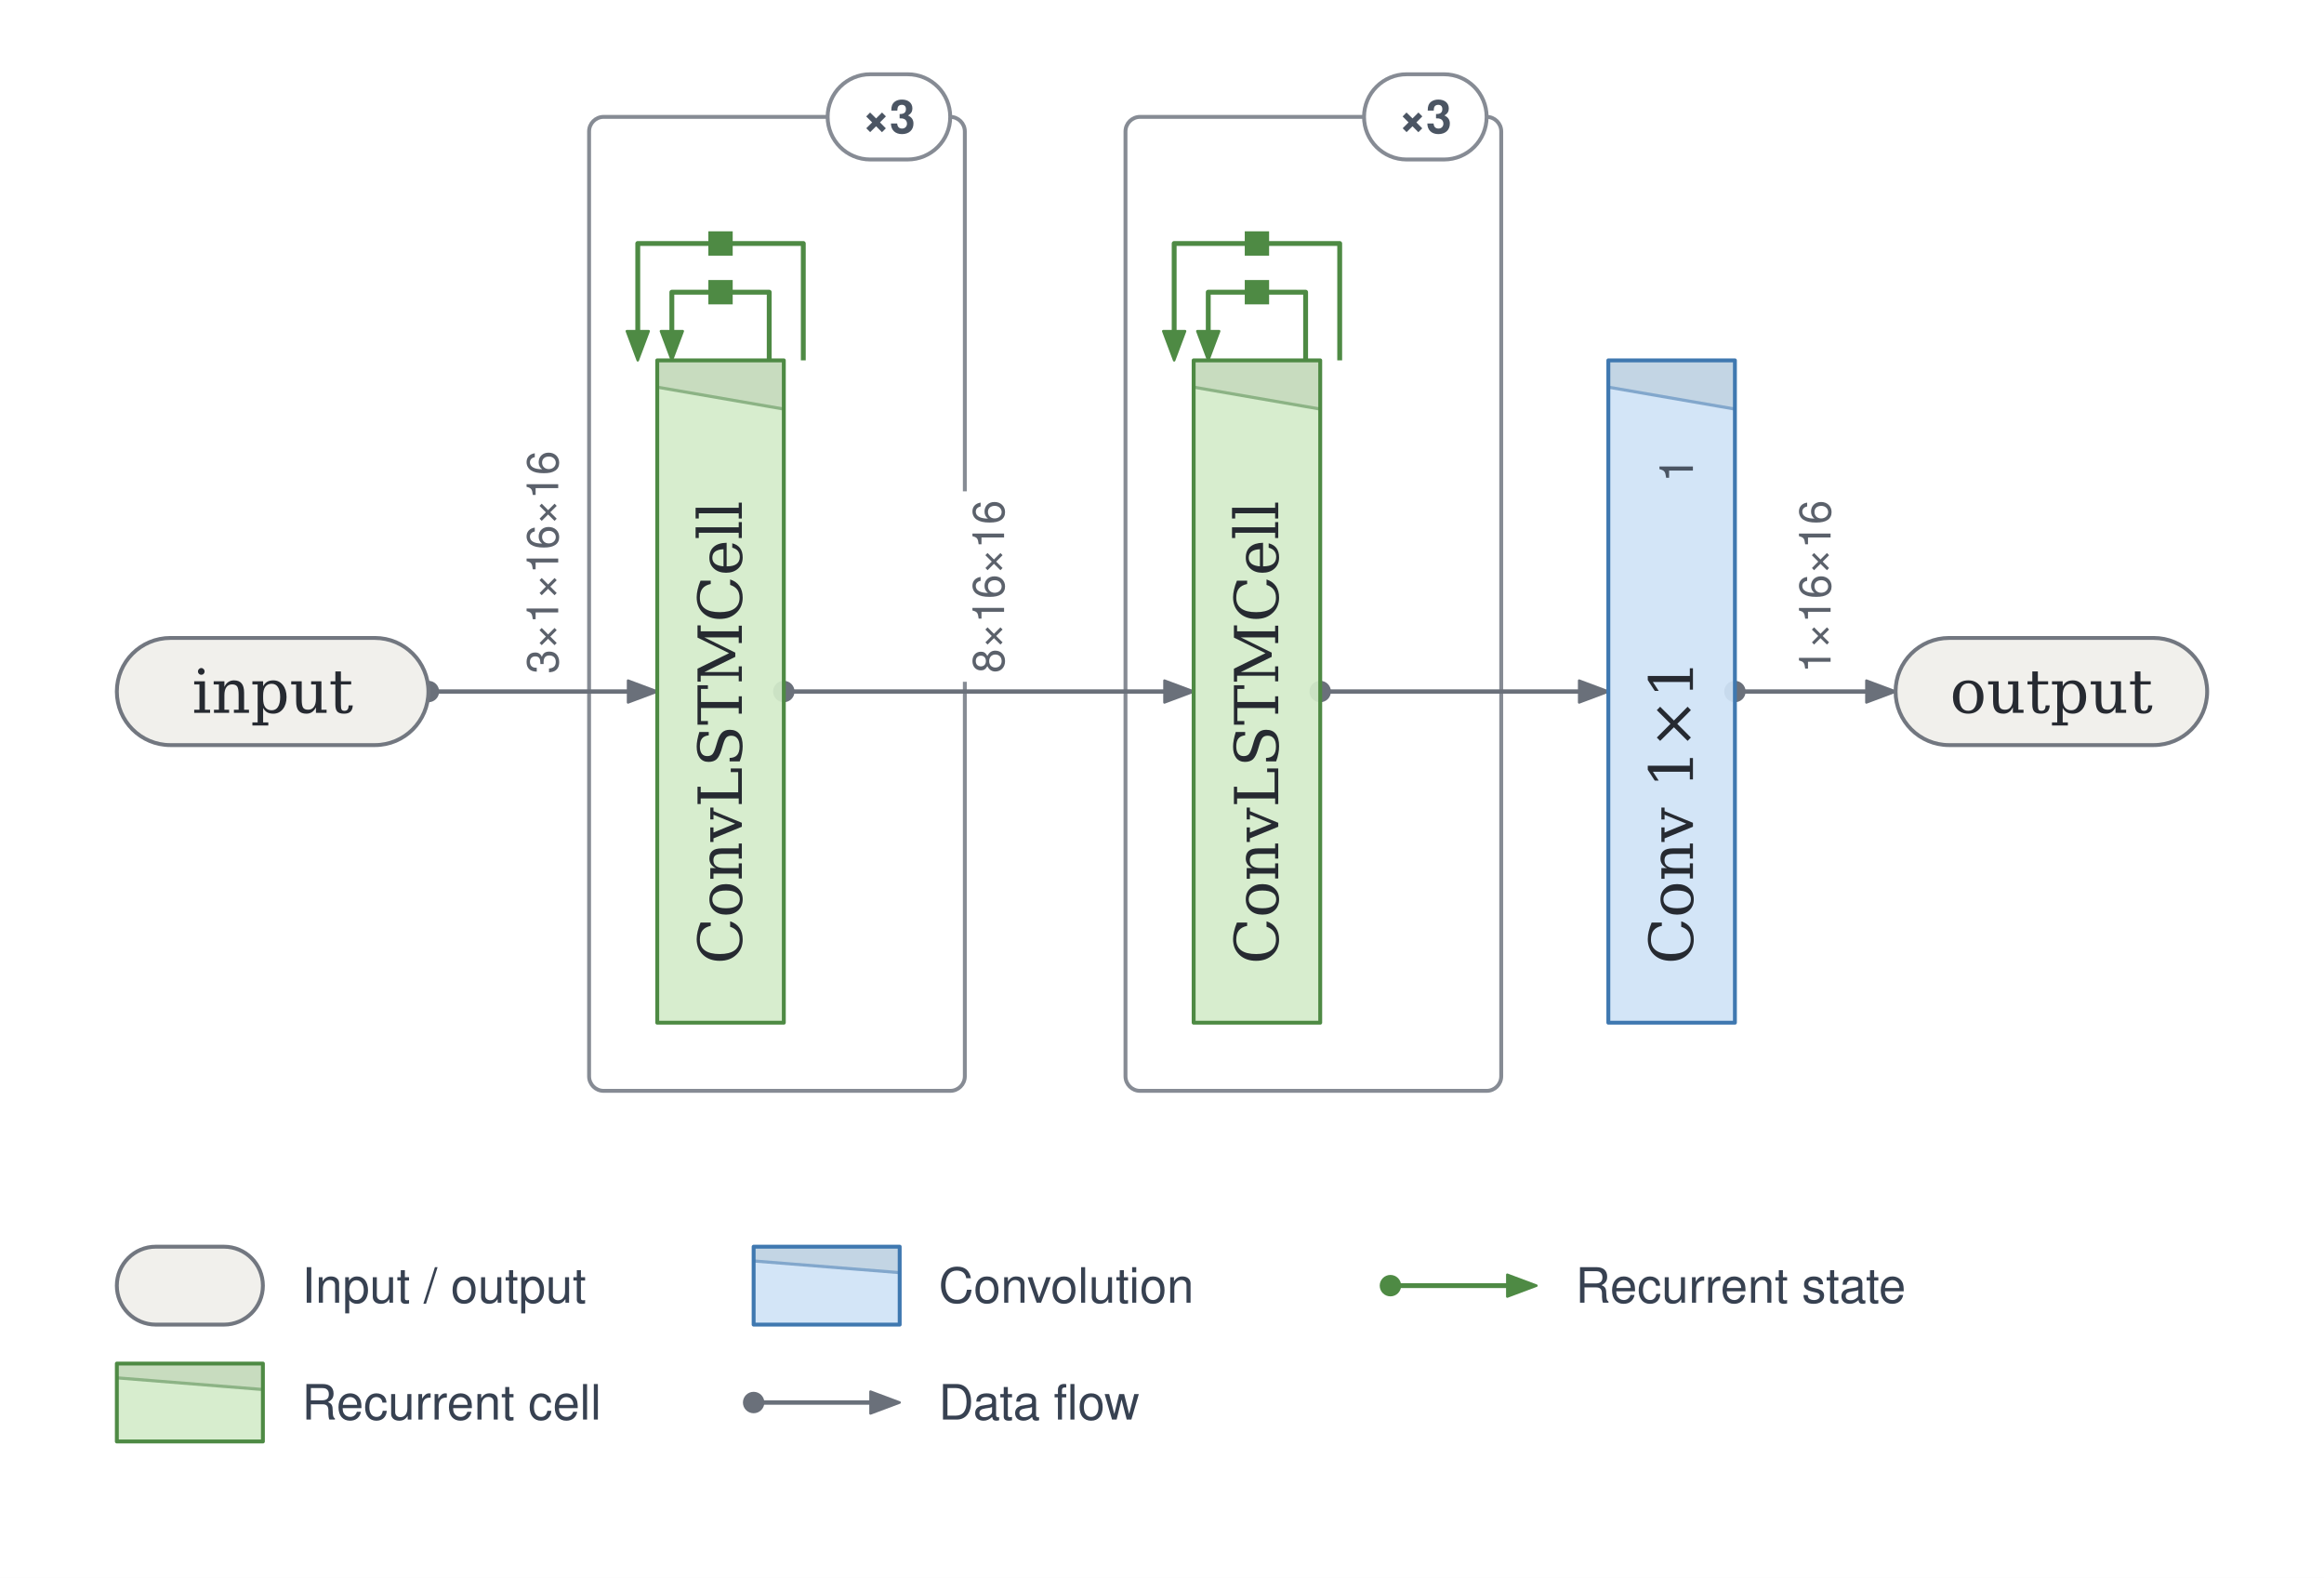
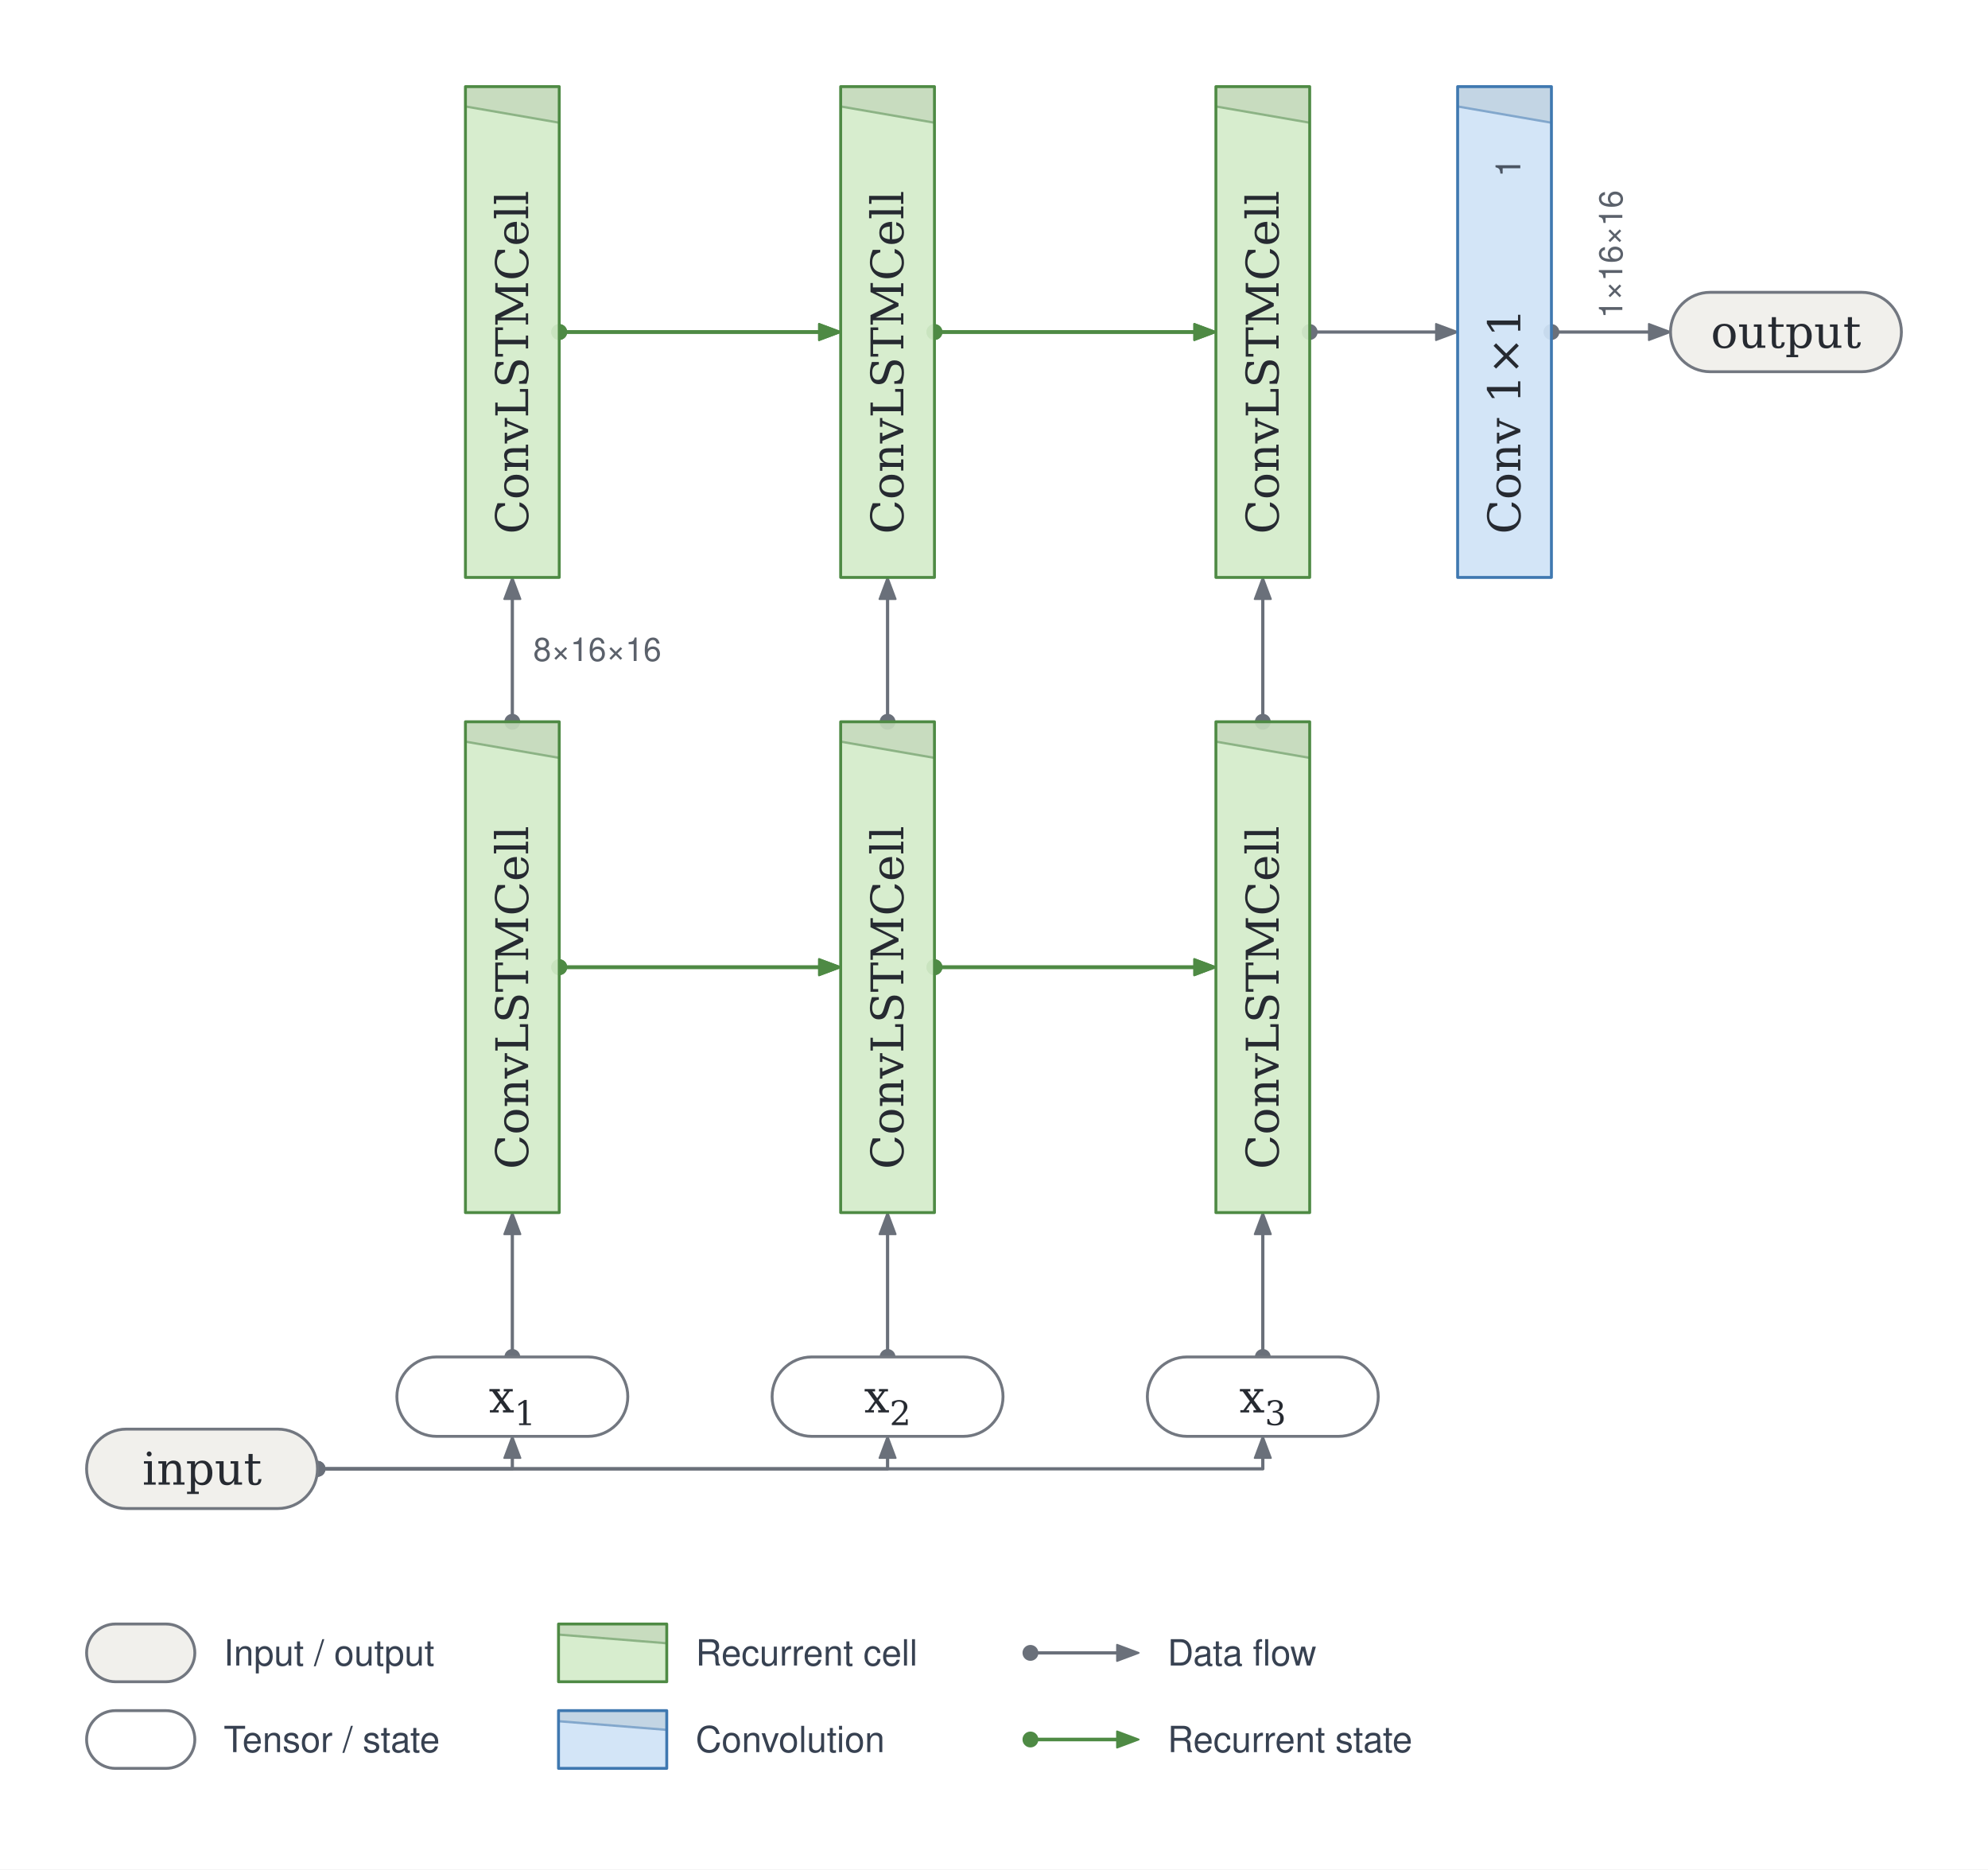
- <svg xmlns="http://www.w3.org/2000/svg" width="477.36" height="324" viewBox="0 0 477.36 324" role="img">
-   <rect x="0" y="0" width="477.36" height="324" fill="#ffffff" />
+ <svg xmlns="http://www.w3.org/2000/svg" width="551" height="518" viewBox="0 0 551 518" role="img">
+   <rect x="0" y="0" width="551" height="518" fill="#ffffff" />
  <g class="tg-groups">
-     <g class="tg-group" data-id="cells.0">
-       <rect x="121" y="24" width="77.18" height="200" rx="3" fill="#ffffff" fill-opacity="0" stroke="#868b94" stroke-width="0.8" stroke-linejoin="round" />
-     </g>
-     <g class="tg-group" data-id="cells.1">
-       <rect x="231.18" y="24" width="77.18" height="200" rx="3" fill="#ffffff" fill-opacity="0" stroke="#868b94" stroke-width="0.8" stroke-linejoin="round" />
-     </g>
  </g>
  <g class="tg-edges">
    <g class="tg-edge tg-edge-data">
-       <polyline points="88,142 129.6,142" fill="none" stroke="#6a707a" stroke-width="0.9" stroke-linejoin="round" />
-       <polygon points="135,142 129,144.25 129,139.75" fill="#6a707a" stroke="#6a707a" stroke-width="0.5" stroke-linejoin="round" />
-       <circle cx="88" cy="142" r="2.2" fill="#6a707a" />
-     </g>
-     <g class="tg-edge tg-edge-data">
-       <polyline points="161,142 239.78,142" fill="none" stroke="#6a707a" stroke-width="0.9" stroke-linejoin="round" />
-       <polygon points="245.18,142 239.18,144.25 239.18,139.75" fill="#6a707a" stroke="#6a707a" stroke-width="0.5" stroke-linejoin="round" />
-       <circle cx="161" cy="142" r="2.2" fill="#6a707a" />
-     </g>
-     <g class="tg-edge tg-edge-data">
-       <polyline points="271.18,142 324.96,142" fill="none" stroke="#6a707a" stroke-width="0.9" stroke-linejoin="round" />
-       <polygon points="330.36,142 324.36,144.25 324.36,139.75" fill="#6a707a" stroke="#6a707a" stroke-width="0.5" stroke-linejoin="round" />
-       <circle cx="271.18" cy="142" r="2.2" fill="#6a707a" />
-     </g>
-     <g class="tg-edge tg-edge-data">
-       <polyline points="356.36,142 383.96,142" fill="none" stroke="#6a707a" stroke-width="0.9" stroke-linejoin="round" />
-       <polygon points="389.36,142 383.36,144.25 383.36,139.75" fill="#6a707a" stroke="#6a707a" stroke-width="0.5" stroke-linejoin="round" />
-       <circle cx="356.36" cy="142" r="2.2" fill="#6a707a" />
-     </g>
-     <g class="tg-edge tg-edge-state">
-       <polyline points="158,74 158,60 138,60 138,68.6" fill="none" stroke="#4e8a44" stroke-width="1" stroke-linejoin="round" />
-       <polygon points="138,74 135.75,68 140.25,68" fill="#4e8a44" stroke="#4e8a44" stroke-width="0.5" stroke-linejoin="round" />
-       <rect x="145.5" y="57.5" width="5" height="5" fill="#4e8a44" />
-     </g>
-     <g class="tg-edge tg-edge-state">
-       <polyline points="165,74 165,50 131,50 131,68.6" fill="none" stroke="#4e8a44" stroke-width="1" stroke-linejoin="round" />
-       <polygon points="131,74 128.75,68 133.25,68" fill="#4e8a44" stroke="#4e8a44" stroke-width="0.5" stroke-linejoin="round" />
-       <rect x="145.5" y="47.5" width="5" height="5" fill="#4e8a44" />
-     </g>
-     <g class="tg-edge tg-edge-state">
-       <polyline points="268.18,74 268.18,60 248.18,60 248.18,68.6" fill="none" stroke="#4e8a44" stroke-width="1" stroke-linejoin="round" />
-       <polygon points="248.18,74 245.93,68 250.43,68" fill="#4e8a44" stroke="#4e8a44" stroke-width="0.5" stroke-linejoin="round" />
-       <rect x="255.68" y="57.5" width="5" height="5" fill="#4e8a44" />
-     </g>
-     <g class="tg-edge tg-edge-state">
-       <polyline points="275.18,74 275.18,50 241.18,50 241.18,68.6" fill="none" stroke="#4e8a44" stroke-width="1" stroke-linejoin="round" />
-       <polygon points="241.18,74 238.93,68 243.43,68" fill="#4e8a44" stroke="#4e8a44" stroke-width="0.5" stroke-linejoin="round" />
-       <rect x="255.68" y="47.5" width="5" height="5" fill="#4e8a44" />
-     </g>
-     <g class="tg-edge tg-edge-data">
-       <polyline points="154.8,288 179.4,288" fill="none" stroke="#6a707a" stroke-width="0.9" stroke-linejoin="round" />
-       <polygon points="184.8,288 178.8,290.25 178.8,285.75" fill="#6a707a" stroke="#6a707a" stroke-width="0.5" stroke-linejoin="round" />
-       <circle cx="154.8" cy="288" r="2.2" fill="#6a707a" />
-     </g>
-     <g class="tg-edge tg-edge-state">
-       <polyline points="285.6,264 310.2,264" fill="none" stroke="#4e8a44" stroke-width="1" stroke-linejoin="round" />
-       <polygon points="315.6,264 309.6,266.25 309.6,261.75" fill="#4e8a44" stroke="#4e8a44" stroke-width="0.5" stroke-linejoin="round" />
-       <circle cx="285.6" cy="264" r="2.2" fill="#4e8a44" />
+       <polyline points="142,200 142,165.4" fill="none" stroke="#6a707a" stroke-width="0.9" stroke-linejoin="round" />
+       <polygon points="142,160 144.25,166 139.75,166" fill="#6a707a" stroke="#6a707a" stroke-width="0.5" stroke-linejoin="round" />
+       <circle cx="142" cy="200" r="2.2" fill="#6a707a" />
+     </g>
+     <g class="tg-edge tg-edge-state">
+       <polyline points="155,268 227.6,268" fill="none" stroke="#4e8a44" stroke-width="1" stroke-linejoin="round" />
+       <polygon points="233,268 227,270.25 227,265.75" fill="#4e8a44" stroke="#4e8a44" stroke-width="0.5" stroke-linejoin="round" />
+       <circle cx="155" cy="268" r="2.2" fill="#4e8a44" />
+     </g>
+     <g class="tg-edge tg-edge-state">
+       <polyline points="155,268 227.6,268" fill="none" stroke="#4e8a44" stroke-width="1" stroke-linejoin="round" />
+       <polygon points="233,268 227,270.25 227,265.75" fill="#4e8a44" stroke="#4e8a44" stroke-width="0.5" stroke-linejoin="round" />
+       <circle cx="155" cy="268" r="2.2" fill="#4e8a44" />
+     </g>
+     <g class="tg-edge tg-edge-data">
+       <polyline points="246,200 246,165.4" fill="none" stroke="#6a707a" stroke-width="0.9" stroke-linejoin="round" />
+       <polygon points="246,160 248.25,166 243.75,166" fill="#6a707a" stroke="#6a707a" stroke-width="0.5" stroke-linejoin="round" />
+       <circle cx="246" cy="200" r="2.2" fill="#6a707a" />
+     </g>
+     <g class="tg-edge tg-edge-state">
+       <polyline points="155,92 227.6,92" fill="none" stroke="#4e8a44" stroke-width="1" stroke-linejoin="round" />
+       <polygon points="233,92 227,94.25 227,89.75" fill="#4e8a44" stroke="#4e8a44" stroke-width="0.5" stroke-linejoin="round" />
+       <circle cx="155" cy="92" r="2.2" fill="#4e8a44" />
+     </g>
+     <g class="tg-edge tg-edge-state">
+       <polyline points="155,92 227.6,92" fill="none" stroke="#4e8a44" stroke-width="1" stroke-linejoin="round" />
+       <polygon points="233,92 227,94.25 227,89.75" fill="#4e8a44" stroke="#4e8a44" stroke-width="0.5" stroke-linejoin="round" />
+       <circle cx="155" cy="92" r="2.2" fill="#4e8a44" />
+     </g>
+     <g class="tg-edge tg-edge-state">
+       <polyline points="259,268 331.6,268" fill="none" stroke="#4e8a44" stroke-width="1" stroke-linejoin="round" />
+       <polygon points="337,268 331,270.25 331,265.75" fill="#4e8a44" stroke="#4e8a44" stroke-width="0.5" stroke-linejoin="round" />
+       <circle cx="259" cy="268" r="2.2" fill="#4e8a44" />
+     </g>
+     <g class="tg-edge tg-edge-state">
+       <polyline points="259,268 331.6,268" fill="none" stroke="#4e8a44" stroke-width="1" stroke-linejoin="round" />
+       <polygon points="337,268 331,270.25 331,265.75" fill="#4e8a44" stroke="#4e8a44" stroke-width="0.5" stroke-linejoin="round" />
+       <circle cx="259" cy="268" r="2.2" fill="#4e8a44" />
+     </g>
+     <g class="tg-edge tg-edge-data">
+       <polyline points="350,200 350,165.4" fill="none" stroke="#6a707a" stroke-width="0.9" stroke-linejoin="round" />
+       <polygon points="350,160 352.25,166 347.75,166" fill="#6a707a" stroke="#6a707a" stroke-width="0.5" stroke-linejoin="round" />
+       <circle cx="350" cy="200" r="2.2" fill="#6a707a" />
+     </g>
+     <g class="tg-edge tg-edge-state">
+       <polyline points="259,92 331.6,92" fill="none" stroke="#4e8a44" stroke-width="1" stroke-linejoin="round" />
+       <polygon points="337,92 331,94.25 331,89.75" fill="#4e8a44" stroke="#4e8a44" stroke-width="0.5" stroke-linejoin="round" />
+       <circle cx="259" cy="92" r="2.2" fill="#4e8a44" />
+     </g>
+     <g class="tg-edge tg-edge-state">
+       <polyline points="259,92 331.6,92" fill="none" stroke="#4e8a44" stroke-width="1" stroke-linejoin="round" />
+       <polygon points="337,92 331,94.25 331,89.75" fill="#4e8a44" stroke="#4e8a44" stroke-width="0.5" stroke-linejoin="round" />
+       <circle cx="259" cy="92" r="2.2" fill="#4e8a44" />
+     </g>
+     <g class="tg-edge tg-edge-data">
+       <polyline points="142,376 142,341.4" fill="none" stroke="#6a707a" stroke-width="0.9" stroke-linejoin="round" />
+       <polygon points="142,336 144.25,342 139.75,342" fill="#6a707a" stroke="#6a707a" stroke-width="0.5" stroke-linejoin="round" />
+       <circle cx="142" cy="376" r="2.2" fill="#6a707a" />
+     </g>
+     <g class="tg-edge tg-edge-data">
+       <polyline points="246,376 246,341.4" fill="none" stroke="#6a707a" stroke-width="0.9" stroke-linejoin="round" />
+       <polygon points="246,336 248.25,342 243.75,342" fill="#6a707a" stroke="#6a707a" stroke-width="0.5" stroke-linejoin="round" />
+       <circle cx="246" cy="376" r="2.2" fill="#6a707a" />
+     </g>
+     <g class="tg-edge tg-edge-data">
+       <polyline points="350,376 350,341.4" fill="none" stroke="#6a707a" stroke-width="0.9" stroke-linejoin="round" />
+       <polygon points="350,336 352.25,342 347.75,342" fill="#6a707a" stroke="#6a707a" stroke-width="0.5" stroke-linejoin="round" />
+       <circle cx="350" cy="376" r="2.2" fill="#6a707a" />
+     </g>
+     <g class="tg-edge tg-edge-data">
+       <polyline points="363,92 382,92 398.6,92" fill="none" stroke="#6a707a" stroke-width="0.9" stroke-linejoin="round" />
+       <polygon points="404,92 398,94.25 398,89.75" fill="#6a707a" stroke="#6a707a" stroke-width="0.5" stroke-linejoin="round" />
+       <circle cx="363" cy="92" r="2.2" fill="#6a707a" />
+     </g>
+     <g class="tg-edge tg-edge-data">
+       <polyline points="430,92 457.6,92" fill="none" stroke="#6a707a" stroke-width="0.9" stroke-linejoin="round" />
+       <polygon points="463,92 457,94.25 457,89.75" fill="#6a707a" stroke="#6a707a" stroke-width="0.5" stroke-linejoin="round" />
+       <circle cx="430" cy="92" r="2.2" fill="#6a707a" />
+     </g>
+     <g class="tg-edge tg-edge-data">
+       <polyline points="88,407 110,407 142,407 142,403.4" fill="none" stroke="#6a707a" stroke-width="0.9" stroke-linejoin="round" />
+       <polygon points="142,398 144.25,404 139.75,404" fill="#6a707a" stroke="#6a707a" stroke-width="0.5" stroke-linejoin="round" />
+       <circle cx="88" cy="407" r="2.2" fill="#6a707a" />
+     </g>
+     <g class="tg-edge tg-edge-data">
+       <polyline points="88,407 110,407 246,407 246,403.4" fill="none" stroke="#6a707a" stroke-width="0.9" stroke-linejoin="round" />
+       <polygon points="246,398 248.25,404 243.75,404" fill="#6a707a" stroke="#6a707a" stroke-width="0.5" stroke-linejoin="round" />
+       <circle cx="88" cy="407" r="2.2" fill="#6a707a" />
+     </g>
+     <g class="tg-edge tg-edge-data">
+       <polyline points="88,407 110,407 350,407 350,403.4" fill="none" stroke="#6a707a" stroke-width="0.9" stroke-linejoin="round" />
+       <polygon points="350,398 352.25,404 347.75,404" fill="#6a707a" stroke="#6a707a" stroke-width="0.5" stroke-linejoin="round" />
+       <circle cx="88" cy="407" r="2.2" fill="#6a707a" />
+     </g>
+     <g class="tg-edge tg-edge-data">
+       <polyline points="285.6,458 310.2,458" fill="none" stroke="#6a707a" stroke-width="0.9" stroke-linejoin="round" />
+       <polygon points="315.6,458 309.6,460.25 309.6,455.75" fill="#6a707a" stroke="#6a707a" stroke-width="0.5" stroke-linejoin="round" />
+       <circle cx="285.6" cy="458" r="2.2" fill="#6a707a" />
+     </g>
+     <g class="tg-edge tg-edge-state">
+       <polyline points="285.6,482 310.2,482" fill="none" stroke="#4e8a44" stroke-width="1" stroke-linejoin="round" />
+       <polygon points="315.6,482 309.6,484.25 309.6,479.75" fill="#4e8a44" stroke="#4e8a44" stroke-width="0.5" stroke-linejoin="round" />
+       <circle cx="285.6" cy="482" r="2.2" fill="#4e8a44" />
    </g>
  </g>
  <g class="tg-nodes">
    <g class="tg-node tg-io" data-id="n0">
-       <rect x="24" y="131" width="64" height="22" rx="11" fill="#f1f0ec" stroke="#727780" stroke-width="0.8" stroke-linejoin="round" />
-       <text x="56" y="146.38" font-family="'Source Serif 4', 'Source Serif Pro', 'Georgia', 'Libertinus Serif', 'DejaVu Serif', serif" font-size="12.5" text-anchor="middle" fill="#262a31">input</text>
+       <rect x="24" y="396" width="64" height="22" rx="11" fill="#f1f0ec" stroke="#727780" stroke-width="0.8" stroke-linejoin="round" />
+       <text x="56" y="411.38" font-family="'Source Serif 4', 'Source Serif Pro', 'Georgia', 'Libertinus Serif', 'DejaVu Serif', serif" font-size="12.5" text-anchor="middle" fill="#262a31">input</text>
+     </g>
+     <g class="tg-node tg-tensor" data-id="unrolled:0.in.0">
+       <rect x="110" y="376" width="64" height="22" rx="11" fill="#ffffff" stroke="#727780" stroke-width="0.8" stroke-linejoin="round" />
+       <text x="142" y="391.38" font-family="'Source Serif 4', 'Source Serif Pro', 'Georgia', 'Libertinus Serif', 'DejaVu Serif', serif" font-size="12.5" text-anchor="middle" fill="#262a31">x<tspan dy="3.5" font-size="9.38">1</tspan>
+       </text>
+     </g>
+     <g class="tg-node tg-tensor" data-id="unrolled:0.in.1">
+       <rect x="214" y="376" width="64" height="22" rx="11" fill="#ffffff" stroke="#727780" stroke-width="0.8" stroke-linejoin="round" />
+       <text x="246" y="391.38" font-family="'Source Serif 4', 'Source Serif Pro', 'Georgia', 'Libertinus Serif', 'DejaVu Serif', serif" font-size="12.5" text-anchor="middle" fill="#262a31">x<tspan dy="3.5" font-size="9.38">2</tspan>
+       </text>
+     </g>
+     <g class="tg-node tg-tensor" data-id="unrolled:0.in.2">
+       <rect x="318" y="376" width="64" height="22" rx="11" fill="#ffffff" stroke="#727780" stroke-width="0.8" stroke-linejoin="round" />
+       <text x="350" y="391.38" font-family="'Source Serif 4', 'Source Serif Pro', 'Georgia', 'Libertinus Serif', 'DejaVu Serif', serif" font-size="12.5" text-anchor="middle" fill="#262a31">x<tspan dy="3.5" font-size="9.38">3</tspan>
+       </text>
    </g>
    <g class="tg-node tg-recurrent" data-id="&lt;cells.0&gt;">
-       <polygon points="135,79.5 161,84 161,210 135,210" fill="#d4ecca" fill-opacity="0.92" />
-       <polygon points="135,74 161,74 161,84 135,79.5" fill="#c3d9ba" fill-opacity="0.92" />
-       <polyline points="135,79.5 161,84" fill="none" stroke="#8cb385" stroke-width="0.64" stroke-linejoin="round" />
-       <rect x="135" y="74" width="26" height="136" fill="none" stroke="#4e8a44" stroke-width="0.8" stroke-linejoin="round" />
-       <text x="148" y="202.38" font-family="'Source Serif 4', 'Source Serif Pro', 'Georgia', 'Libertinus Serif', 'DejaVu Serif', serif" font-size="12.5" transform="rotate(-90 148 198)" fill="#262a31">ConvLSTMCell</text>
+       <polygon points="129,205.5 155,210 155,336 129,336" fill="#d4ecca" fill-opacity="0.92" />
+       <polygon points="129,200 155,200 155,210 129,205.5" fill="#c3d9ba" fill-opacity="0.92" />
+       <polyline points="129,205.5 155,210" fill="none" stroke="#8cb385" stroke-width="0.64" stroke-linejoin="round" />
+       <rect x="129" y="200" width="26" height="136" fill="none" stroke="#4e8a44" stroke-width="0.8" stroke-linejoin="round" />
+       <text x="142" y="328.38" font-family="'Source Serif 4', 'Source Serif Pro', 'Georgia', 'Libertinus Serif', 'DejaVu Serif', serif" font-size="12.5" transform="rotate(-90 142 324)" fill="#262a31">ConvLSTMCell</text>
    </g>
    <g class="tg-node tg-recurrent" data-id="&lt;cells.1&gt;">
-       <polygon points="245.18,79.5 271.18,84 271.18,210 245.18,210" fill="#d4ecca" fill-opacity="0.92" />
-       <polygon points="245.18,74 271.18,74 271.18,84 245.18,79.5" fill="#c3d9ba" fill-opacity="0.92" />
-       <polyline points="245.18,79.5 271.18,84" fill="none" stroke="#8cb385" stroke-width="0.64" stroke-linejoin="round" />
-       <rect x="245.18" y="74" width="26" height="136" fill="none" stroke="#4e8a44" stroke-width="0.8" stroke-linejoin="round" />
-       <text x="258.18" y="202.38" font-family="'Source Serif 4', 'Source Serif Pro', 'Georgia', 'Libertinus Serif', 'DejaVu Serif', serif" font-size="12.5" transform="rotate(-90 258.18 198)" fill="#262a31">ConvLSTMCell</text>
+       <polygon points="129,29.5 155,34 155,160 129,160" fill="#d4ecca" fill-opacity="0.92" />
+       <polygon points="129,24 155,24 155,34 129,29.5" fill="#c3d9ba" fill-opacity="0.92" />
+       <polyline points="129,29.5 155,34" fill="none" stroke="#8cb385" stroke-width="0.64" stroke-linejoin="round" />
+       <rect x="129" y="24" width="26" height="136" fill="none" stroke="#4e8a44" stroke-width="0.8" stroke-linejoin="round" />
+       <text x="142" y="152.38" font-family="'Source Serif 4', 'Source Serif Pro', 'Georgia', 'Libertinus Serif', 'DejaVu Serif', serif" font-size="12.5" transform="rotate(-90 142 148)" fill="#262a31">ConvLSTMCell</text>
+     </g>
+     <g class="tg-node tg-recurrent" data-id="&lt;cells.0#1&gt;">
+       <polygon points="233,205.5 259,210 259,336 233,336" fill="#d4ecca" fill-opacity="0.92" />
+       <polygon points="233,200 259,200 259,210 233,205.5" fill="#c3d9ba" fill-opacity="0.92" />
+       <polyline points="233,205.5 259,210" fill="none" stroke="#8cb385" stroke-width="0.64" stroke-linejoin="round" />
+       <rect x="233" y="200" width="26" height="136" fill="none" stroke="#4e8a44" stroke-width="0.8" stroke-linejoin="round" />
+       <text x="246" y="328.38" font-family="'Source Serif 4', 'Source Serif Pro', 'Georgia', 'Libertinus Serif', 'DejaVu Serif', serif" font-size="12.5" transform="rotate(-90 246 324)" fill="#262a31">ConvLSTMCell</text>
+     </g>
+     <g class="tg-node tg-recurrent" data-id="&lt;cells.1#1&gt;">
+       <polygon points="233,29.5 259,34 259,160 233,160" fill="#d4ecca" fill-opacity="0.92" />
+       <polygon points="233,24 259,24 259,34 233,29.5" fill="#c3d9ba" fill-opacity="0.92" />
+       <polyline points="233,29.5 259,34" fill="none" stroke="#8cb385" stroke-width="0.64" stroke-linejoin="round" />
+       <rect x="233" y="24" width="26" height="136" fill="none" stroke="#4e8a44" stroke-width="0.8" stroke-linejoin="round" />
+       <text x="246" y="152.38" font-family="'Source Serif 4', 'Source Serif Pro', 'Georgia', 'Libertinus Serif', 'DejaVu Serif', serif" font-size="12.5" transform="rotate(-90 246 148)" fill="#262a31">ConvLSTMCell</text>
+     </g>
+     <g class="tg-node tg-recurrent" data-id="&lt;cells.0#2&gt;">
+       <polygon points="337,205.5 363,210 363,336 337,336" fill="#d4ecca" fill-opacity="0.92" />
+       <polygon points="337,200 363,200 363,210 337,205.5" fill="#c3d9ba" fill-opacity="0.92" />
+       <polyline points="337,205.5 363,210" fill="none" stroke="#8cb385" stroke-width="0.64" stroke-linejoin="round" />
+       <rect x="337" y="200" width="26" height="136" fill="none" stroke="#4e8a44" stroke-width="0.8" stroke-linejoin="round" />
+       <text x="350" y="328.38" font-family="'Source Serif 4', 'Source Serif Pro', 'Georgia', 'Libertinus Serif', 'DejaVu Serif', serif" font-size="12.5" transform="rotate(-90 350 324)" fill="#262a31">ConvLSTMCell</text>
+     </g>
+     <g class="tg-node tg-recurrent" data-id="&lt;cells.1#2&gt;">
+       <polygon points="337,29.5 363,34 363,160 337,160" fill="#d4ecca" fill-opacity="0.92" />
+       <polygon points="337,24 363,24 363,34 337,29.5" fill="#c3d9ba" fill-opacity="0.92" />
+       <polyline points="337,29.5 363,34" fill="none" stroke="#8cb385" stroke-width="0.64" stroke-linejoin="round" />
+       <rect x="337" y="24" width="26" height="136" fill="none" stroke="#4e8a44" stroke-width="0.8" stroke-linejoin="round" />
+       <text x="350" y="152.38" font-family="'Source Serif 4', 'Source Serif Pro', 'Georgia', 'Libertinus Serif', 'DejaVu Serif', serif" font-size="12.5" transform="rotate(-90 350 148)" fill="#262a31">ConvLSTMCell</text>
    </g>
    <g class="tg-node tg-conv" data-id="n80">
-       <polygon points="330.36,79.5 356.36,84 356.36,210 330.36,210" fill="#cfe3f6" fill-opacity="0.92" />
-       <polygon points="330.36,74 356.36,74 356.36,84 330.36,79.5" fill="#bed1e2" fill-opacity="0.92" />
-       <polyline points="330.36,79.5 356.36,84" fill="none" stroke="#82a7cc" stroke-width="0.64" stroke-linejoin="round" />
-       <rect x="330.36" y="74" width="26" height="136" fill="none" stroke="#3f78b0" stroke-width="0.8" stroke-linejoin="round" />
-       <text x="343.36" y="202.38" font-family="'Source Serif 4', 'Source Serif Pro', 'Georgia', 'Libertinus Serif', 'DejaVu Serif', serif" font-size="12.5" transform="rotate(-90 343.36 198)" fill="#262a31">Conv 1×1</text>
-       <text x="344.41" y="97.12" font-family="'Avenir Next', 'Helvetica Neue', 'Helvetica', 'Arial', 'DejaVu Sans', sans-serif" font-size="9.5" transform="rotate(-90 344.41 93.8)" text-anchor="end" fill="#4b5563">1</text>
+       <polygon points="404,29.5 430,34 430,160 404,160" fill="#cfe3f6" fill-opacity="0.92" />
+       <polygon points="404,24 430,24 430,34 404,29.5" fill="#bed1e2" fill-opacity="0.92" />
+       <polyline points="404,29.5 430,34" fill="none" stroke="#82a7cc" stroke-width="0.64" stroke-linejoin="round" />
+       <rect x="404" y="24" width="26" height="136" fill="none" stroke="#3f78b0" stroke-width="0.8" stroke-linejoin="round" />
+       <text x="417" y="152.38" font-family="'Source Serif 4', 'Source Serif Pro', 'Georgia', 'Libertinus Serif', 'DejaVu Serif', serif" font-size="12.5" transform="rotate(-90 417 148)" fill="#262a31">Conv 1×1</text>
+       <text x="418.05" y="47.12" font-family="'Avenir Next', 'Helvetica Neue', 'Helvetica', 'Arial', 'DejaVu Sans', sans-serif" font-size="9.5" transform="rotate(-90 418.05 43.8)" text-anchor="end" fill="#4b5563">1</text>
    </g>
    <g class="tg-node tg-io" data-id="n81">
-       <rect x="389.36" y="131" width="64" height="22" rx="11" fill="#f1f0ec" stroke="#727780" stroke-width="0.8" stroke-linejoin="round" />
-       <text x="421.36" y="146.38" font-family="'Source Serif 4', 'Source Serif Pro', 'Georgia', 'Libertinus Serif', 'DejaVu Serif', serif" font-size="12.5" text-anchor="middle" fill="#262a31">output</text>
+       <rect x="463" y="81" width="64" height="22" rx="11" fill="#f1f0ec" stroke="#727780" stroke-width="0.8" stroke-linejoin="round" />
+       <text x="495" y="96.38" font-family="'Source Serif 4', 'Source Serif Pro', 'Georgia', 'Libertinus Serif', 'DejaVu Serif', serif" font-size="12.5" text-anchor="middle" fill="#262a31">output</text>
    </g>
    <g class="tg-node tg-io" data-id="legend:0:io">
-       <rect x="24" y="256" width="30" height="16" rx="8" fill="#f1f0ec" stroke="#727780" stroke-width="0.8" stroke-linejoin="round" />
-     </g>
-     <g class="tg-node tg-recurrent" data-id="legend:1:recurrent">
-       <polygon points="24,282.93 54,285.33 54,296 24,296" fill="#d4ecca" fill-opacity="0.92" />
-       <polygon points="24,280 54,280 54,285.33 24,282.93" fill="#c3d9ba" fill-opacity="0.92" />
-       <polyline points="24,282.93 54,285.33" fill="none" stroke="#8cb385" stroke-width="0.64" stroke-linejoin="round" />
-       <rect x="24" y="280" width="30" height="16" fill="none" stroke="#4e8a44" stroke-width="0.8" stroke-linejoin="round" />
-     </g>
-     <g class="tg-node tg-conv" data-id="legend:2:conv">
-       <polygon points="154.8,258.93 184.8,261.33 184.8,272 154.8,272" fill="#cfe3f6" fill-opacity="0.92" />
-       <polygon points="154.8,256 184.8,256 184.8,261.33 154.8,258.93" fill="#bed1e2" fill-opacity="0.92" />
-       <polyline points="154.8,258.93 184.8,261.33" fill="none" stroke="#82a7cc" stroke-width="0.64" stroke-linejoin="round" />
-       <rect x="154.8" y="256" width="30" height="16" fill="none" stroke="#3f78b0" stroke-width="0.8" stroke-linejoin="round" />
+       <rect x="24" y="450" width="30" height="16" rx="8" fill="#f1f0ec" stroke="#727780" stroke-width="0.8" stroke-linejoin="round" />
+     </g>
+     <g class="tg-node tg-tensor" data-id="legend:1:tensor">
+       <rect x="24" y="474" width="30" height="16" rx="8" fill="#ffffff" stroke="#727780" stroke-width="0.8" stroke-linejoin="round" />
+     </g>
+     <g class="tg-node tg-recurrent" data-id="legend:2:recurrent">
+       <polygon points="154.8,452.93 184.8,455.33 184.8,466 154.8,466" fill="#d4ecca" fill-opacity="0.92" />
+       <polygon points="154.8,450 184.8,450 184.8,455.33 154.8,452.93" fill="#c3d9ba" fill-opacity="0.92" />
+       <polyline points="154.8,452.93 184.8,455.33" fill="none" stroke="#8cb385" stroke-width="0.64" stroke-linejoin="round" />
+       <rect x="154.8" y="450" width="30" height="16" fill="none" stroke="#4e8a44" stroke-width="0.8" stroke-linejoin="round" />
+     </g>
+     <g class="tg-node tg-conv" data-id="legend:3:conv">
+       <polygon points="154.8,476.93 184.8,479.33 184.8,490 154.8,490" fill="#cfe3f6" fill-opacity="0.92" />
+       <polygon points="154.8,474 184.8,474 184.8,479.33 154.8,476.93" fill="#bed1e2" fill-opacity="0.92" />
+       <polyline points="154.8,476.93 184.8,479.33" fill="none" stroke="#82a7cc" stroke-width="0.64" stroke-linejoin="round" />
+       <rect x="154.8" y="474" width="30" height="16" fill="none" stroke="#3f78b0" stroke-width="0.8" stroke-linejoin="round" />
    </g>
  </g>
  <g class="tg-labels">
-     <rect x="170" y="15.25" width="25.18" height="17.5" rx="8.75" fill="#ffffff" stroke="#868b94" stroke-width="0.8" stroke-linejoin="round" />
-     <text x="182.59" y="27.32" font-family="'Avenir Next', 'Helvetica Neue', 'Helvetica', 'Arial', 'DejaVu Sans', sans-serif" font-size="9.5" font-weight="600" text-anchor="middle" fill="#4b5563">×3</text>
-     <rect x="280.18" y="15.25" width="25.18" height="17.5" rx="8.75" fill="#ffffff" stroke="#868b94" stroke-width="0.8" stroke-linejoin="round" />
-     <text x="292.77" y="27.32" font-family="'Avenir Next', 'Helvetica Neue', 'Helvetica', 'Arial', 'DejaVu Sans', sans-serif" font-size="9.5" font-weight="600" text-anchor="middle" fill="#4b5563">×3</text>
-     <rect x="104.1" y="90.91" width="14.8" height="49.09" rx="2" fill="#ffffff" />
-     <text x="111.5" y="118.61" font-family="'Avenir Next', 'Helvetica Neue', 'Helvetica', 'Arial', 'DejaVu Sans', sans-serif" font-size="9" transform="rotate(-90 111.5 115.45)" text-anchor="middle" fill="#5b616b">3×1×16×16</text>
-     <rect x="195.69" y="100.9" width="14.8" height="39.1" rx="2" fill="#ffffff" />
-     <text x="203.09" y="123.6" font-family="'Avenir Next', 'Helvetica Neue', 'Helvetica', 'Arial', 'DejaVu Sans', sans-serif" font-size="9" transform="rotate(-90 203.09 120.45)" text-anchor="middle" fill="#5b616b">8×16×16</text>
-     <rect x="365.46" y="100.9" width="14.8" height="39.1" rx="2" fill="#ffffff" />
-     <text x="372.86" y="123.6" font-family="'Avenir Next', 'Helvetica Neue', 'Helvetica', 'Arial', 'DejaVu Sans', sans-serif" font-size="9" transform="rotate(-90 372.86 120.45)" text-anchor="middle" fill="#5b616b">1×16×16</text>
-     <text x="62" y="267.5" font-family="'Avenir Next', 'Helvetica Neue', 'Helvetica', 'Arial', 'DejaVu Sans', sans-serif" font-size="10" fill="#374151">Input / output</text>
-     <text x="62" y="291.5" font-family="'Avenir Next', 'Helvetica Neue', 'Helvetica', 'Arial', 'DejaVu Sans', sans-serif" font-size="10" fill="#374151">Recurrent cell</text>
-     <text x="192.8" y="267.5" font-family="'Avenir Next', 'Helvetica Neue', 'Helvetica', 'Arial', 'DejaVu Sans', sans-serif" font-size="10" fill="#374151">Convolution</text>
-     <text x="192.8" y="291.5" font-family="'Avenir Next', 'Helvetica Neue', 'Helvetica', 'Arial', 'DejaVu Sans', sans-serif" font-size="10" fill="#374151">Data flow</text>
-     <text x="323.6" y="267.5" font-family="'Avenir Next', 'Helvetica Neue', 'Helvetica', 'Arial', 'DejaVu Sans', sans-serif" font-size="10" fill="#374151">Recurrent state</text>
+     <rect x="146" y="172.6" width="39.1" height="14.8" rx="2" fill="#ffffff" />
+     <text x="165.55" y="183.15" font-family="'Avenir Next', 'Helvetica Neue', 'Helvetica', 'Arial', 'DejaVu Sans', sans-serif" font-size="9" text-anchor="middle" fill="#5b616b">8×16×16</text>
+     <rect x="439.1" y="50.9" width="14.8" height="39.1" rx="2" fill="#ffffff" />
+     <text x="446.5" y="73.6" font-family="'Avenir Next', 'Helvetica Neue', 'Helvetica', 'Arial', 'DejaVu Sans', sans-serif" font-size="9" transform="rotate(-90 446.5 70.45)" text-anchor="middle" fill="#5b616b">1×16×16</text>
+     <text x="62" y="461.5" font-family="'Avenir Next', 'Helvetica Neue', 'Helvetica', 'Arial', 'DejaVu Sans', sans-serif" font-size="10" fill="#374151">Input / output</text>
+     <text x="62" y="485.5" font-family="'Avenir Next', 'Helvetica Neue', 'Helvetica', 'Arial', 'DejaVu Sans', sans-serif" font-size="10" fill="#374151">Tensor / state</text>
+     <text x="192.8" y="461.5" font-family="'Avenir Next', 'Helvetica Neue', 'Helvetica', 'Arial', 'DejaVu Sans', sans-serif" font-size="10" fill="#374151">Recurrent cell</text>
+     <text x="192.8" y="485.5" font-family="'Avenir Next', 'Helvetica Neue', 'Helvetica', 'Arial', 'DejaVu Sans', sans-serif" font-size="10" fill="#374151">Convolution</text>
+     <text x="323.6" y="461.5" font-family="'Avenir Next', 'Helvetica Neue', 'Helvetica', 'Arial', 'DejaVu Sans', sans-serif" font-size="10" fill="#374151">Data flow</text>
+     <text x="323.6" y="485.5" font-family="'Avenir Next', 'Helvetica Neue', 'Helvetica', 'Arial', 'DejaVu Sans', sans-serif" font-size="10" fill="#374151">Recurrent state</text>
  </g>
</svg>
